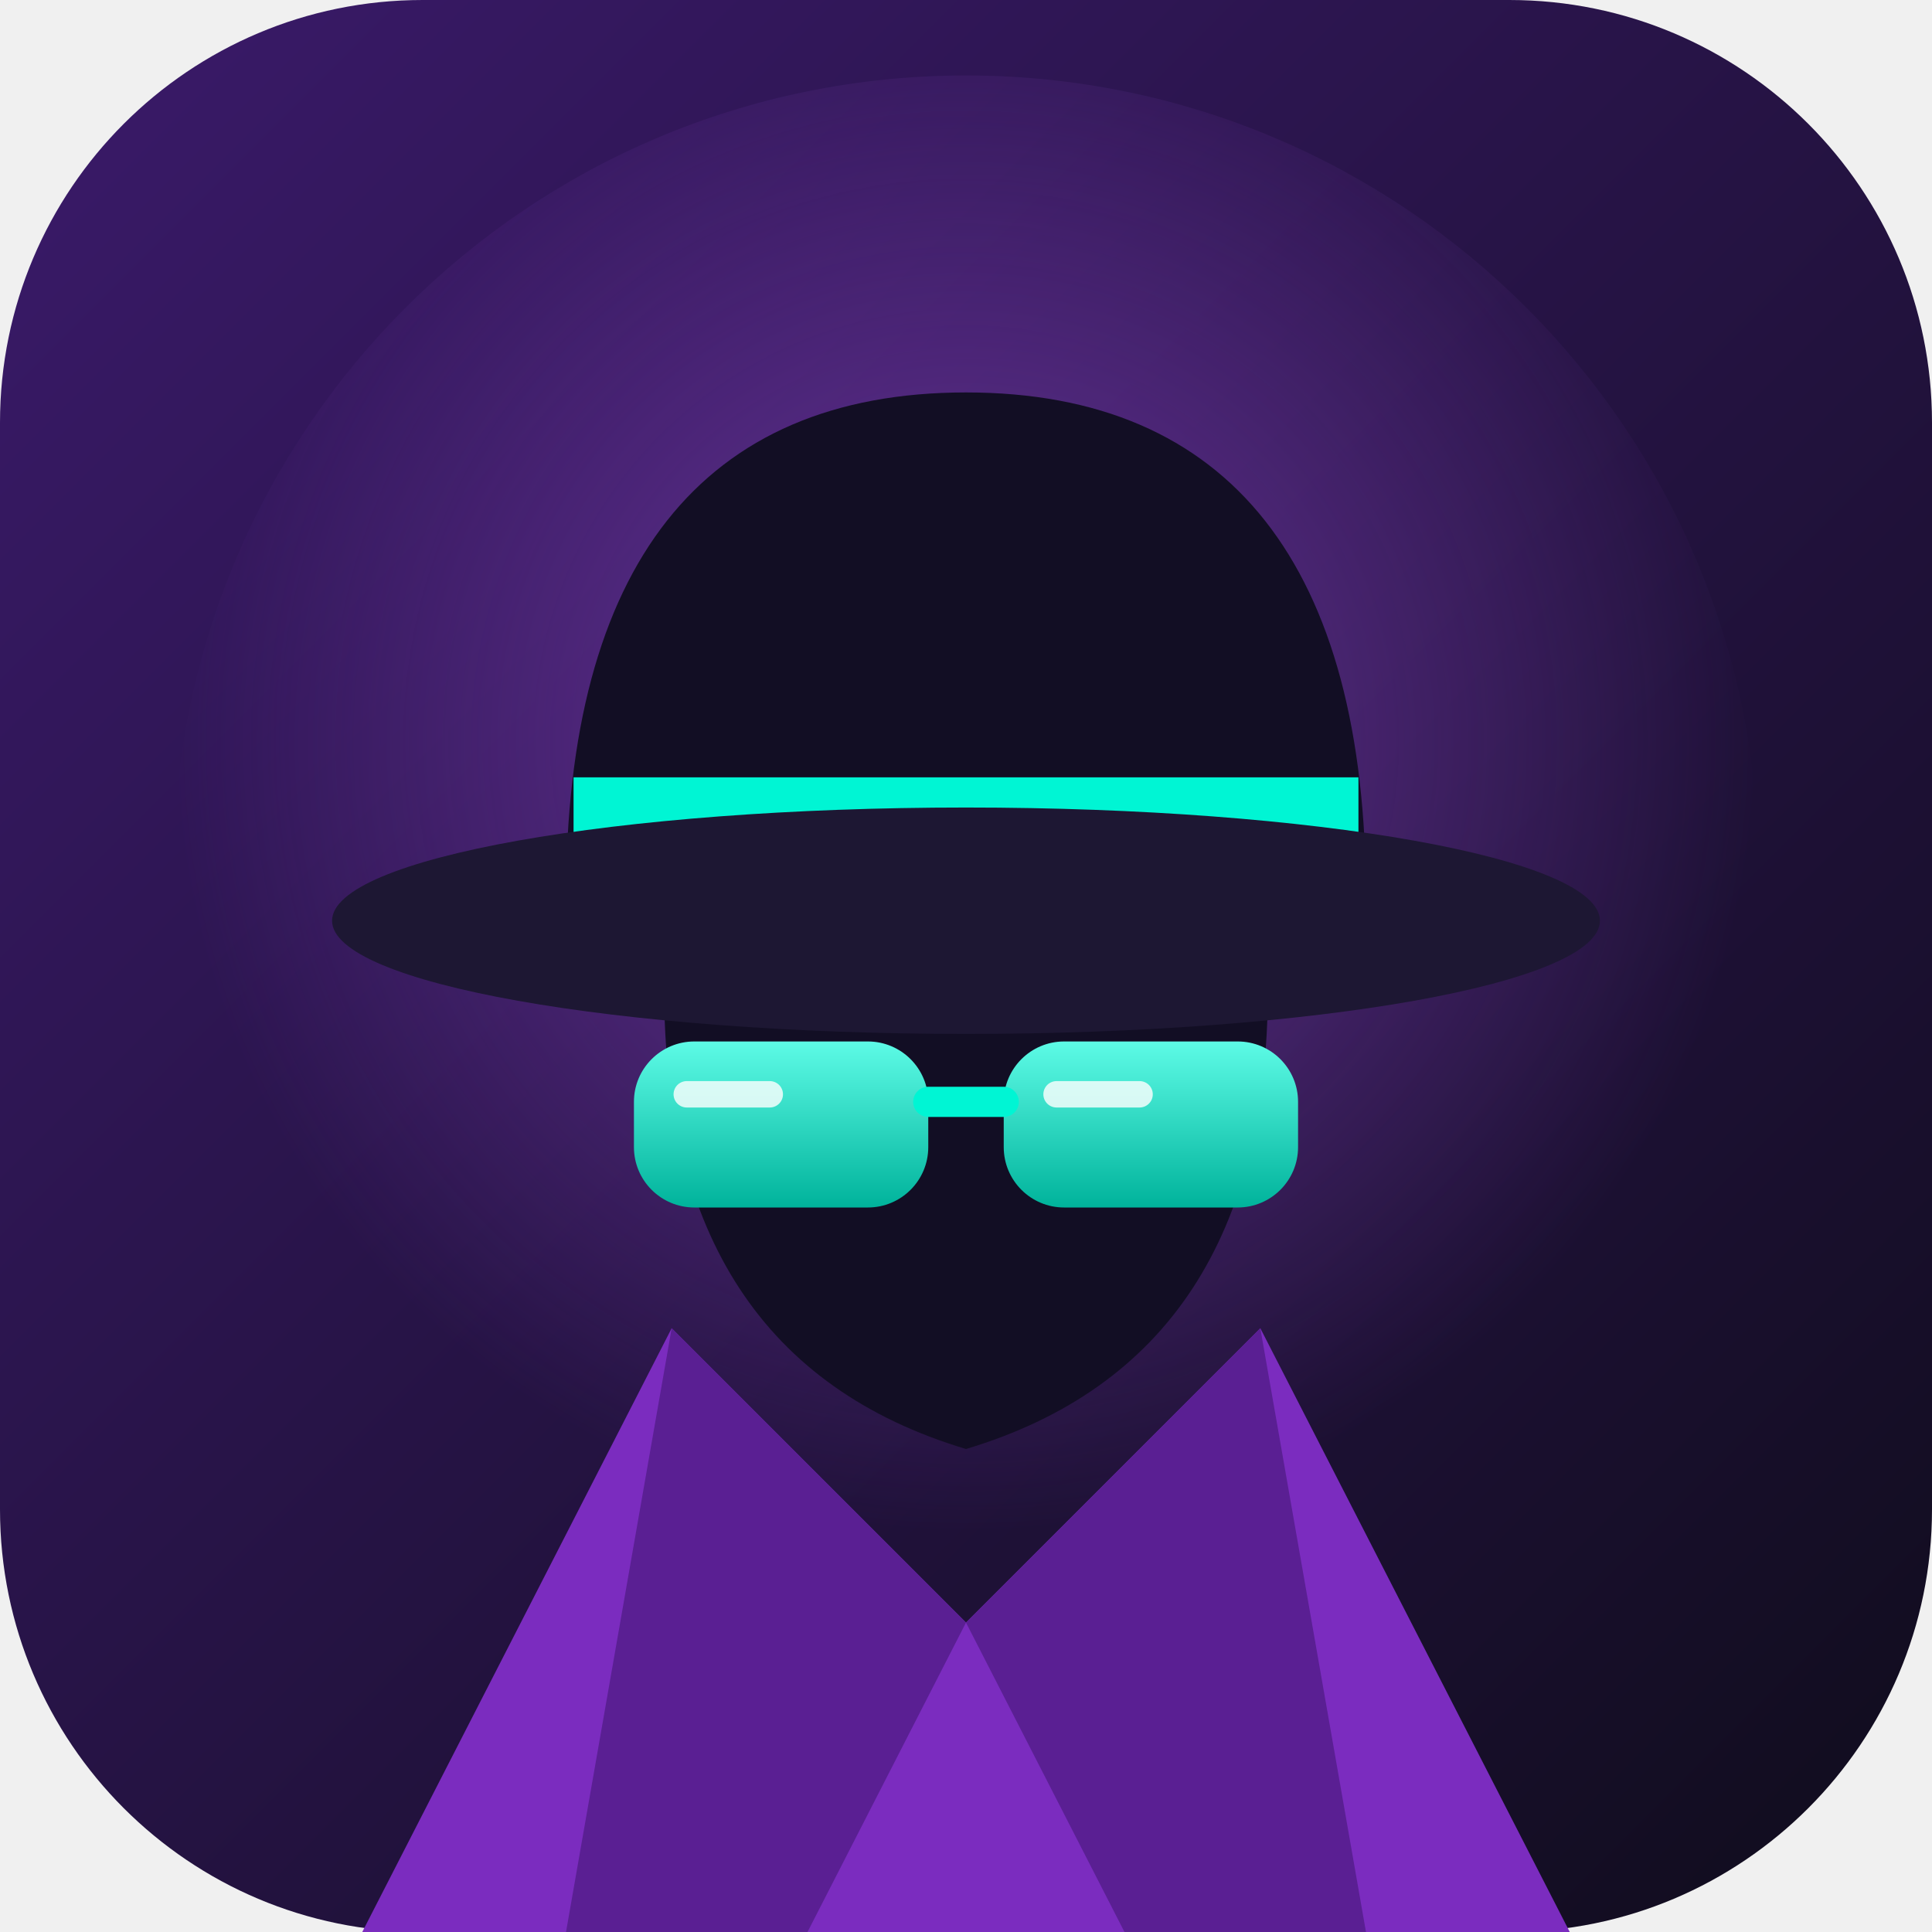
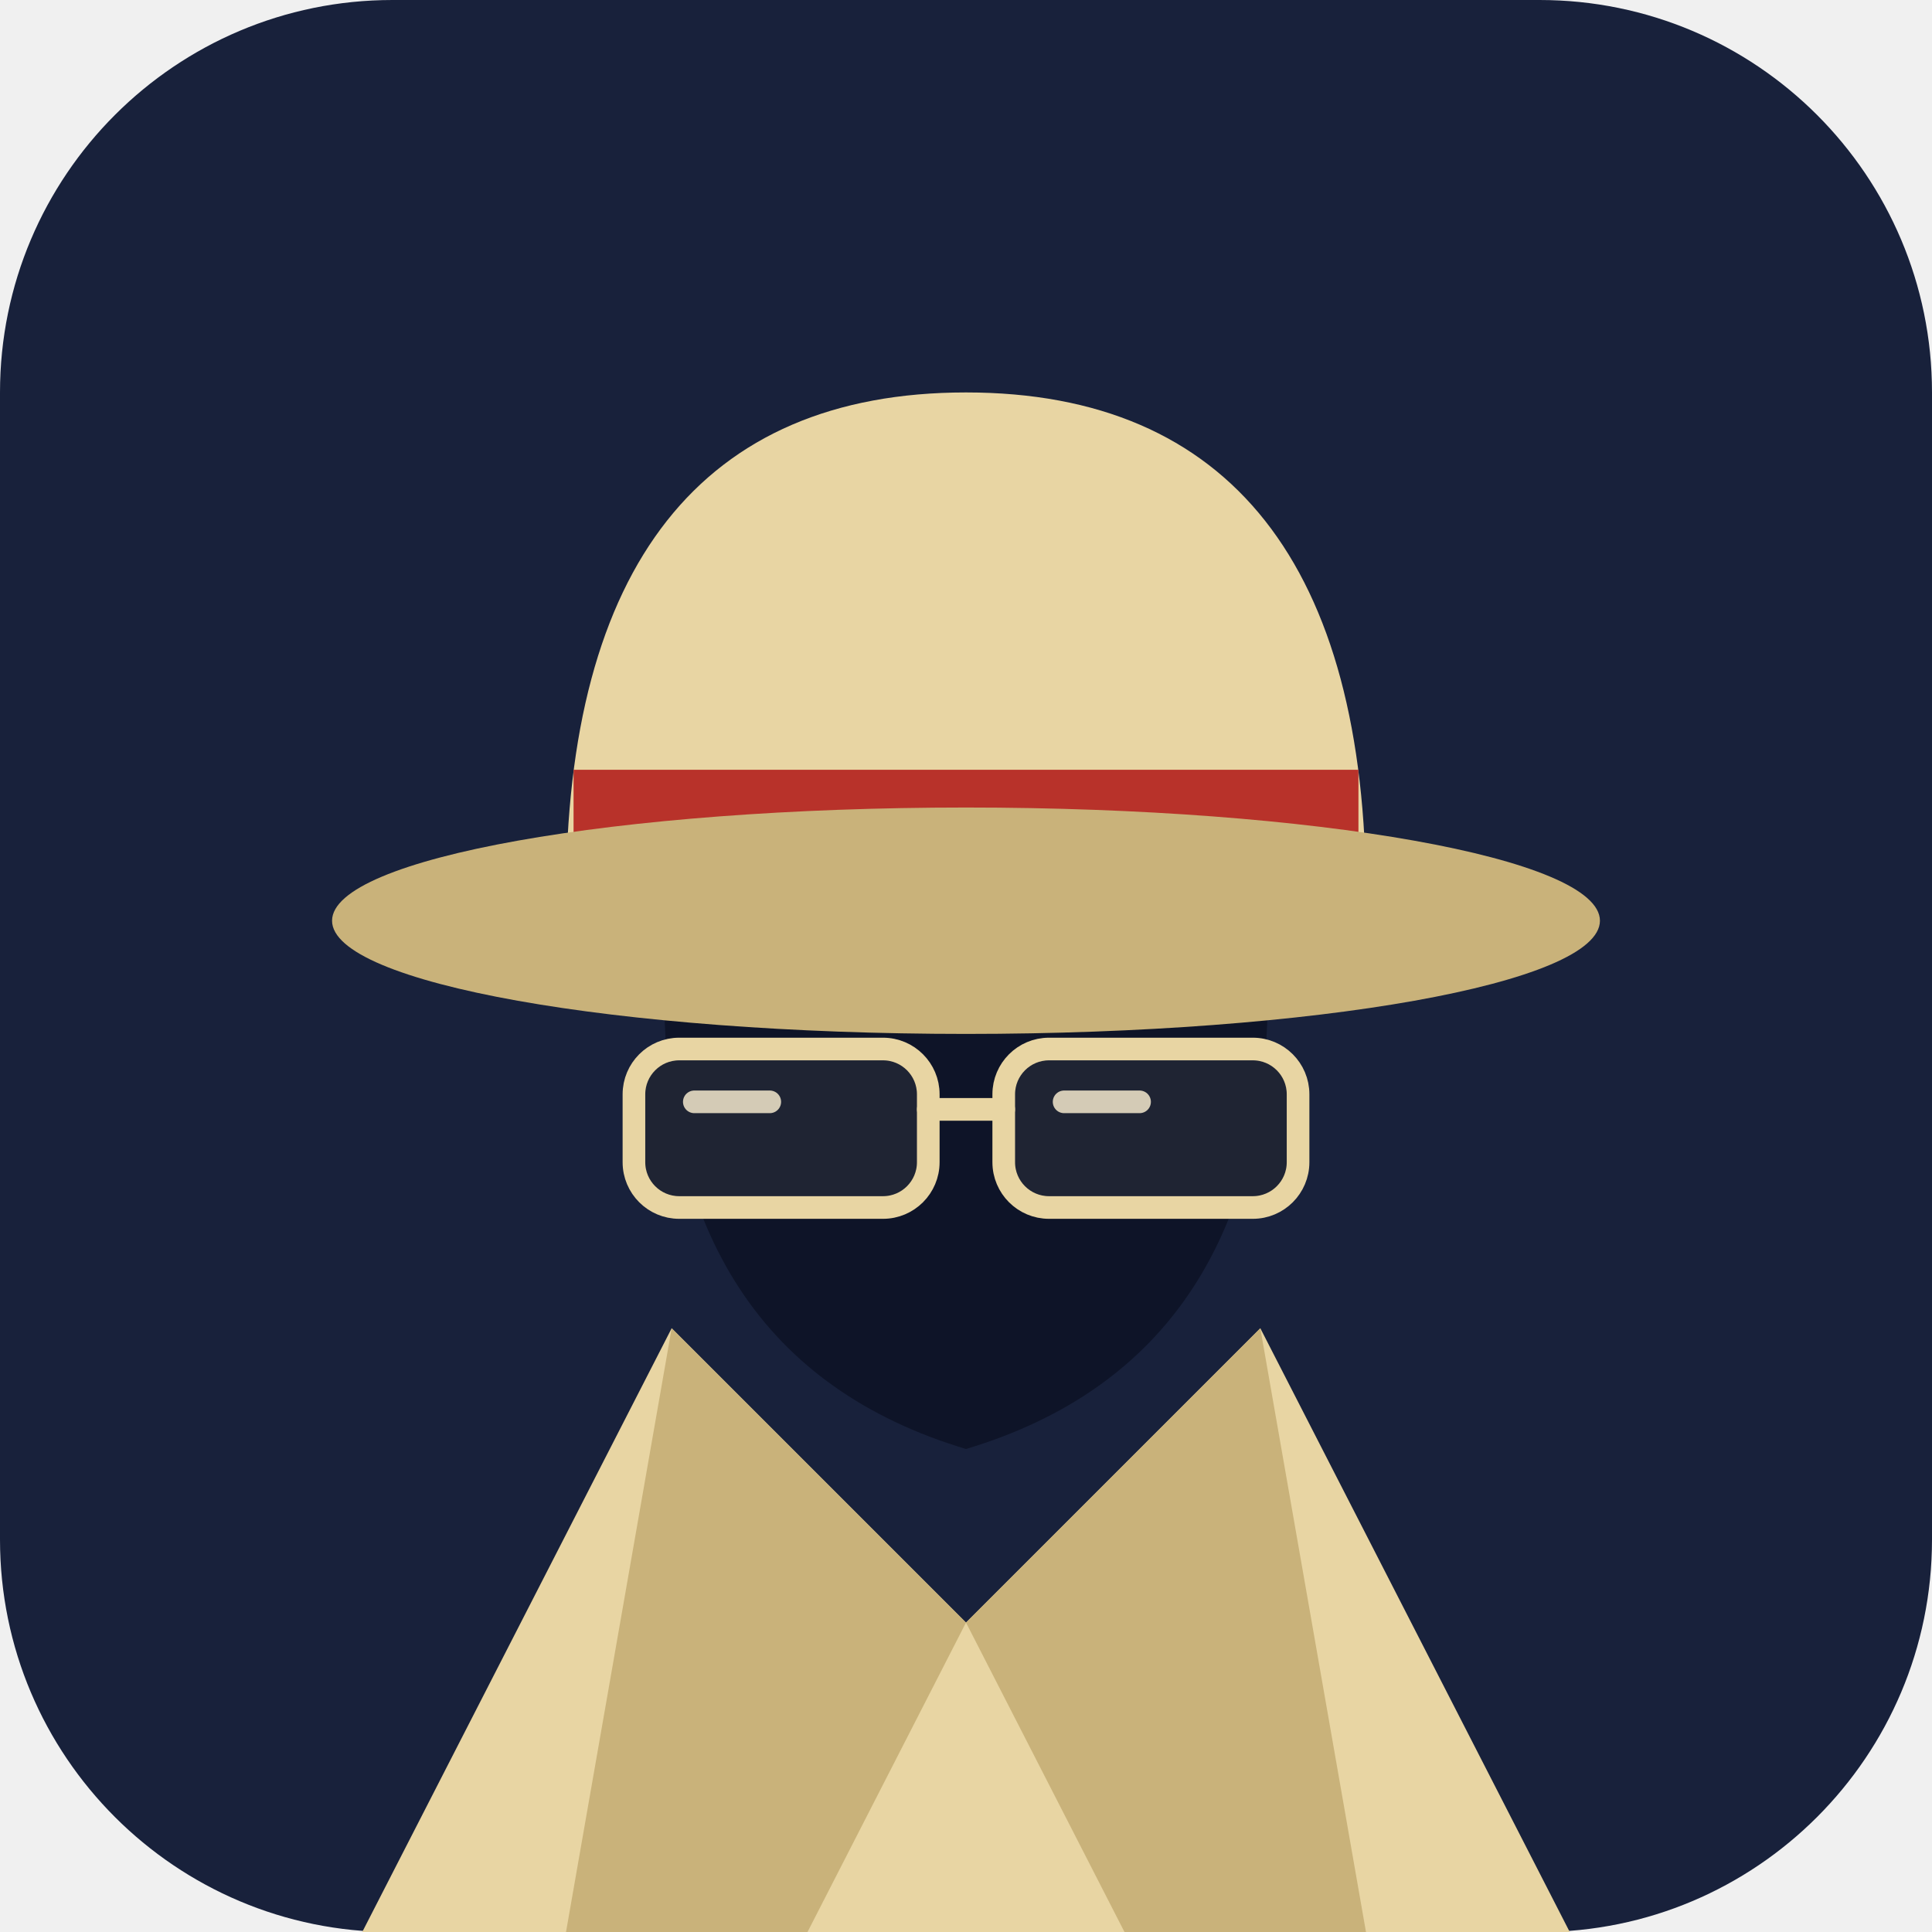
<svg xmlns="http://www.w3.org/2000/svg" viewBox="0 0 512 512">
-   <defs>
-     <linearGradient id="bg" x1="0" y1="0" x2="1" y2="1">
-       <stop offset="0" stop-color="#3b1a6b" />
-       <stop offset="1" stop-color="#0f0c1b" />
-     </linearGradient>
-     <linearGradient id="lens" x1="0" y1="0" x2="0" y2="1">
-       <stop offset="0" stop-color="#5dfbe6" />
-       <stop offset="1" stop-color="#00b39b" />
-     </linearGradient>
-     <radialGradient id="glow" cx="0.5" cy="0.42" r="0.5">
-       <stop offset="0" stop-color="#9d4edd" stop-opacity="0.55" />
-       <stop offset="1" stop-color="#9d4edd" stop-opacity="0" />
-     </radialGradient>
-   </defs>
-   <rect width="512" height="512" rx="112" fill="url(#bg)" />
-   <circle cx="256" cy="230" r="210" fill="url(#glow)" />
-   <path d="M96 512 L178 352 L256 430 L334 352 L416 512 Z" fill="#7b2cbf" />
-   <path d="M178 352 L256 430 L214 512 L150 512 Z" fill="#5a1f93" />
-   <path d="M334 352 L256 430 L298 512 L362 512 Z" fill="#5a1f93" />
-   <path d="M176 262 Q176 360 256 384 Q336 360 336 262 Z" fill="#120e24" />
-   <path d="M150 238 C150 150 186 104 256 104 C326 104 362 150 362 238 Z" fill="#120e24" />
-   <path d="M152 206 H360 V238 H152 Z" fill="#00f5d4" />
-   <ellipse cx="256" cy="244" rx="168" ry="30" fill="#1d1733" />
-   <rect x="168" y="276" width="78" height="44" rx="16" fill="url(#lens)" />
-   <rect x="266" y="276" width="78" height="44" rx="16" fill="url(#lens)" />
-   <path d="M246 292 H266" stroke="#00f5d4" stroke-width="8" stroke-linecap="round" />
-   <path d="M182 290 L204 290" stroke="#ffffff" stroke-opacity="0.8" stroke-width="7" stroke-linecap="round" />
-   <path d="M280 290 L302 290" stroke="#ffffff" stroke-opacity="0.8" stroke-width="7" stroke-linecap="round" />
+   <rect width="512" height="512" rx="104" fill="#18213b" />
+   <path d="M96 512 L178 352 L256 430 L334 352 L416 512 Z" fill="#e8d5a3" />
+   <path d="M178 352 L256 430 L214 512 L150 512 Z" fill="#c9b27a" />
+   <path d="M334 352 L256 430 L298 512 L362 512 Z" fill="#c9b27a" />
+   <path d="M176 262 Q176 360 256 384 Q336 360 336 262 Z" fill="#0e1428" />
+   <path d="M150 238 C150 150 186 104 256 104 C326 104 362 150 362 238 Z" fill="#e8d5a3" />
+   <path d="M152 204 H360 V238 H152 Z" fill="#b8322a" />
+   <ellipse cx="256" cy="244" rx="168" ry="30" fill="#c9b27a" />
+   <rect x="168" y="278" width="78" height="42" rx="12" fill="#1f2433" stroke="#e8d5a3" stroke-width="6" />
+   <rect x="266" y="278" width="78" height="42" rx="12" fill="#1f2433" stroke="#e8d5a3" stroke-width="6" />
+   <path d="M246 294 H266" stroke="#e8d5a3" stroke-width="6" stroke-linecap="round" />
+   <path d="M184 292 L204 292" stroke="#f3e9cc" stroke-opacity="0.85" stroke-width="6" stroke-linecap="round" />
+   <path d="M282 292 L302 292" stroke="#f3e9cc" stroke-opacity="0.85" stroke-width="6" stroke-linecap="round" />
</svg>
